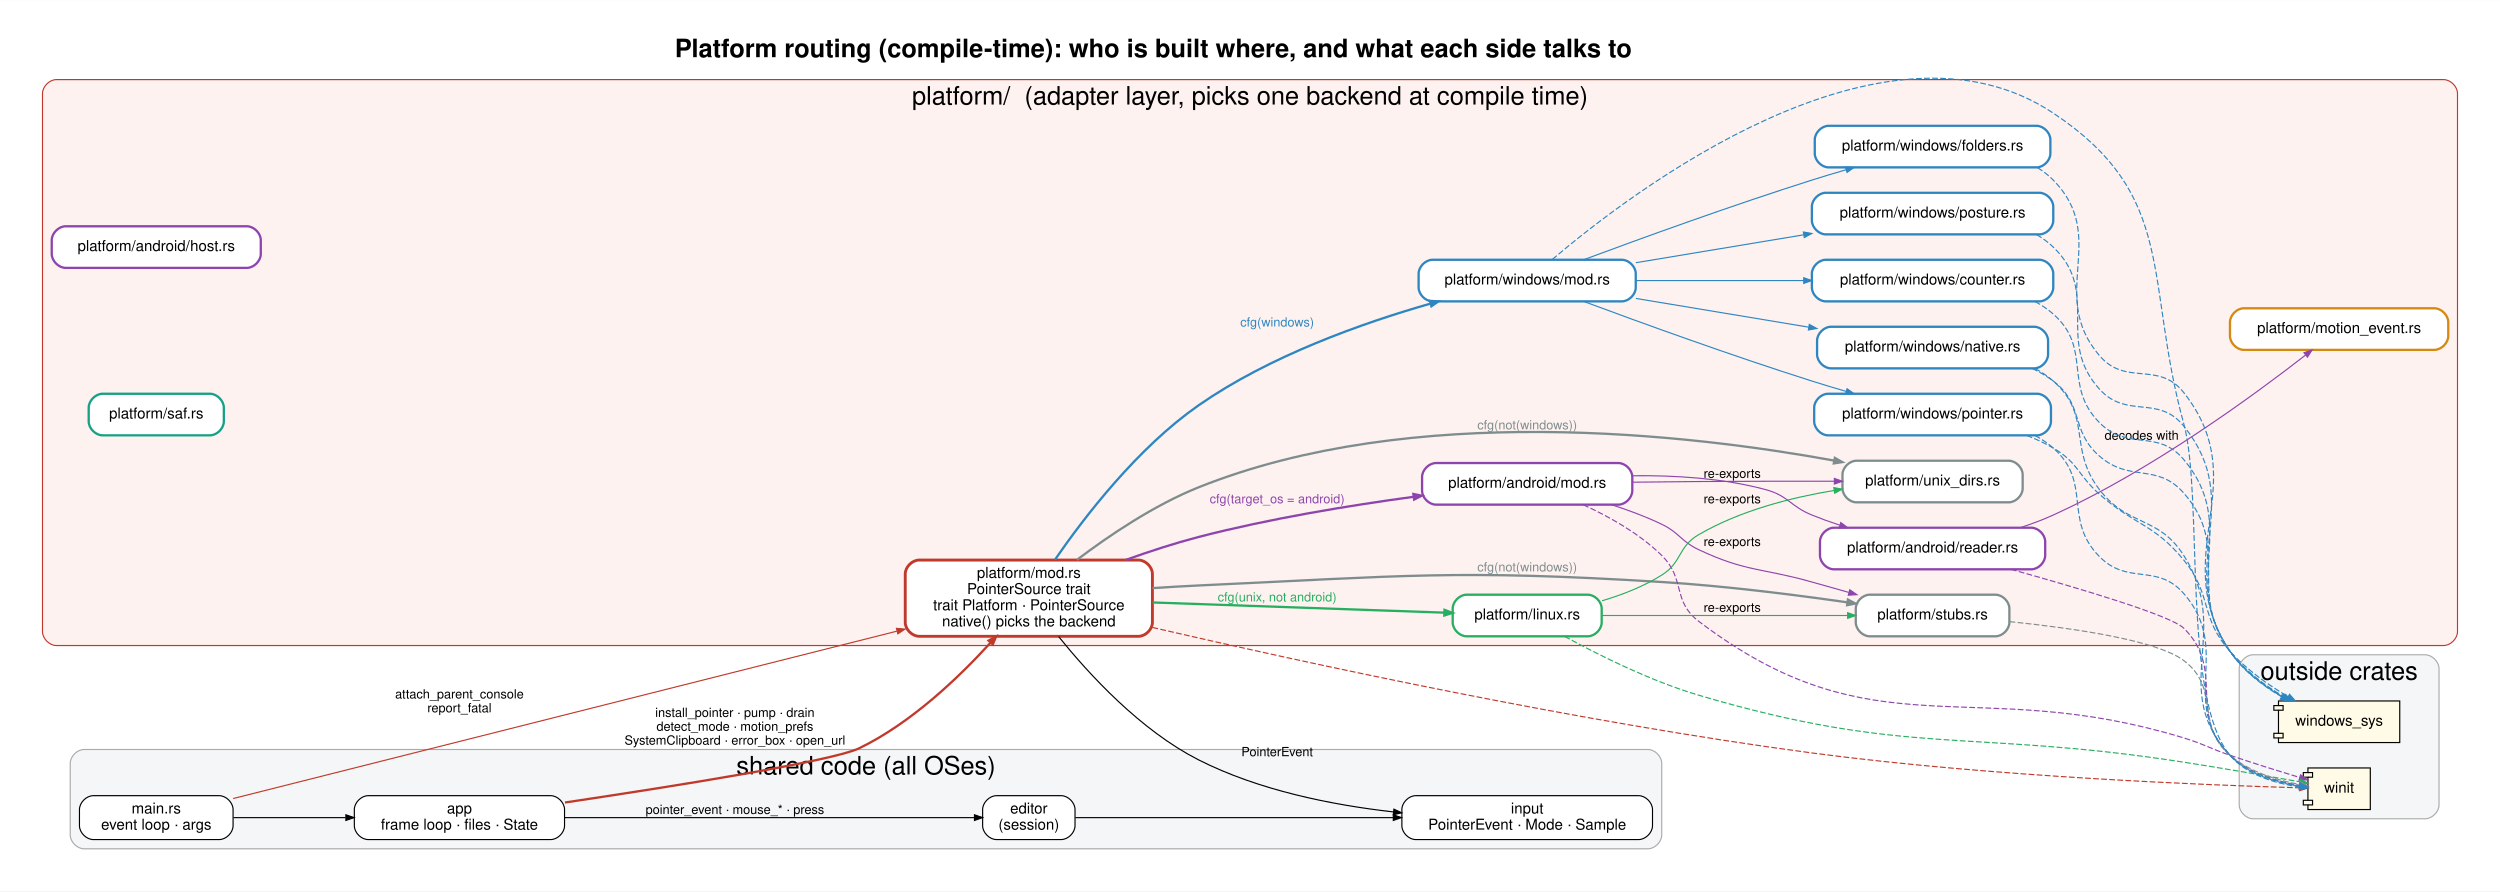
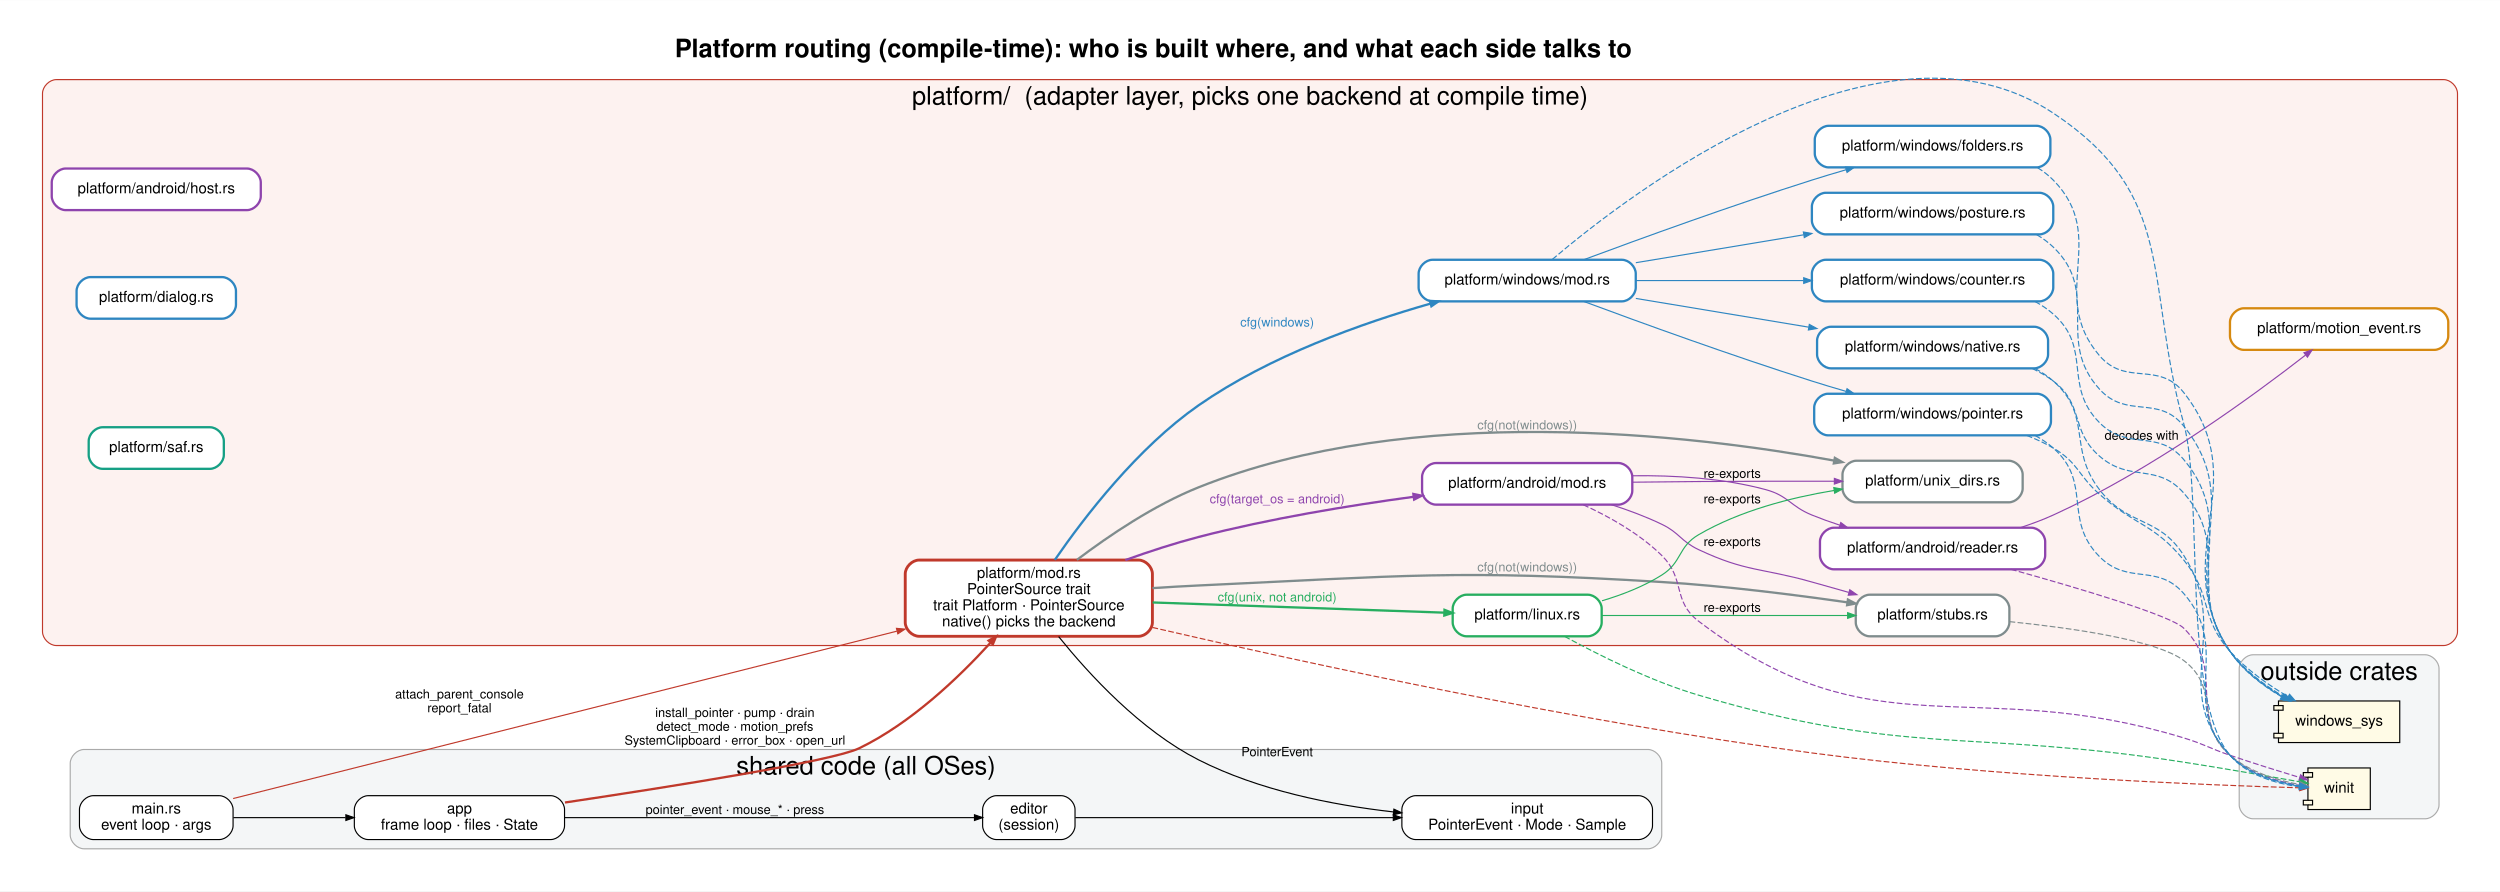
<svg xmlns="http://www.w3.org/2000/svg" width="2165pt" height="772pt" viewBox="0.00 0.00 2164.60 771.60">
  <g id="graph0" class="graph" transform="scale(1 1) rotate(0) translate(28.8 742.8)">
    <polygon fill="white" stroke="transparent" points="-28.8,28.8 -28.8,-742.8 2135.8,-742.8 2135.8,28.8 -28.8,28.8" />
    <text text-anchor="start" x="555.5" y="-693.4" font-family="Helvetica,sans-Serif" font-weight="bold" font-size="22.00">Platform routing (compile-time): who is built where, and what each side talks to</text>
    <g id="clust1" class="cluster">
      <path fill="#f4f6f7" stroke="#aaaaaa" d="M44,-8C44,-8 1398,-8 1398,-8 1404,-8 1410,-14 1410,-20 1410,-20 1410,-82 1410,-82 1410,-88 1404,-94 1398,-94 1398,-94 44,-94 44,-94 38,-94 32,-88 32,-82 32,-82 32,-20 32,-20 32,-14 38,-8 44,-8" />
      <text text-anchor="middle" x="721" y="-72.4" font-family="Helvetica,sans-Serif" font-size="22.00">shared code (all OSes)</text>
    </g>
    <g id="clust2" class="cluster">
      <path fill="#fdf2f0" stroke="#c0392b" d="M20,-184C20,-184 2087,-184 2087,-184 2093,-184 2099,-190 2099,-196 2099,-196 2099,-662 2099,-662 2099,-668 2093,-674 2087,-674 2087,-674 20,-674 20,-674 14,-674 8,-668 8,-662 8,-662 8,-196 8,-196 8,-190 14,-184 20,-184" />
      <text text-anchor="middle" x="1053.5" y="-652.4" font-family="Helvetica,sans-Serif" font-size="22.00">platform/  (adapter layer, picks one backend at compile time)</text>
    </g>
    <g id="clust3" class="cluster">
      <path fill="#f4f6f7" stroke="#aaaaaa" d="M1922,-34C1922,-34 2071,-34 2071,-34 2077,-34 2083,-40 2083,-46 2083,-46 2083,-164 2083,-164 2083,-170 2077,-176 2071,-176 2071,-176 1922,-176 1922,-176 1916,-176 1910,-170 1910,-164 1910,-164 1910,-46 1910,-46 1910,-40 1916,-34 1922,-34" />
      <text text-anchor="middle" x="1996.5" y="-154.4" font-family="Helvetica,sans-Serif" font-size="22.00">outside crates</text>
    </g>
    <g id="node1" class="node">
      <path fill="white" stroke="black" d="M448,-54C448,-54 290,-54 290,-54 284,-54 278,-48 278,-42 278,-42 278,-28 278,-28 278,-22 284,-16 290,-16 290,-16 448,-16 448,-16 454,-16 460,-22 460,-28 460,-28 460,-42 460,-42 460,-48 454,-54 448,-54" />
      <text text-anchor="middle" x="369" y="-38.6" font-family="Helvetica,sans-Serif" font-size="13.00">app</text>
      <text text-anchor="middle" x="369" y="-24.6" font-family="Helvetica,sans-Serif" font-size="13.00">frame loop · files · State</text>
    </g>
    <g id="node3" class="node">
      <path fill="white" stroke="black" d="M890,-54C890,-54 834,-54 834,-54 828,-54 822,-48 822,-42 822,-42 822,-28 822,-28 822,-22 828,-16 834,-16 834,-16 890,-16 890,-16 896,-16 902,-22 902,-28 902,-28 902,-42 902,-42 902,-48 896,-54 890,-54" />
      <text text-anchor="middle" x="862" y="-38.6" font-family="Helvetica,sans-Serif" font-size="13.00">editor</text>
      <text text-anchor="middle" x="862" y="-24.6" font-family="Helvetica,sans-Serif" font-size="13.00">(session)</text>
    </g>
    <g id="edge3" class="edge">
      <path fill="none" stroke="black" d="M460.06,-35C564.87,-35 733.88,-35 814.86,-35" />
      <polygon fill="black" stroke="black" points="814.95,-37.45 821.95,-35 814.95,-32.55 814.95,-37.45" />
      <text text-anchor="middle" x="607.5" y="-38.2" font-family="Helvetica,sans-Serif" font-size="11.00">pointer_event · mouse_* · press</text>
    </g>
    <g id="node5" class="node">
      <path fill="white" stroke="#c0392b" stroke-width="2.5" d="M957,-258C957,-258 767,-258 767,-258 761,-258 755,-252 755,-246 755,-246 755,-204 755,-204 755,-198 761,-192 767,-192 767,-192 957,-192 957,-192 963,-192 969,-198 969,-204 969,-204 969,-246 969,-246 969,-252 963,-258 957,-258" />
      <text text-anchor="middle" x="862" y="-242.6" font-family="Helvetica,sans-Serif" font-size="13.00">platform/mod.rs</text>
      <text text-anchor="middle" x="862" y="-228.6" font-family="Helvetica,sans-Serif" font-size="13.00">PointerSource trait</text>
      <text text-anchor="middle" x="862" y="-214.6" font-family="Helvetica,sans-Serif" font-size="13.00">trait Platform · PointerSource</text>
      <text text-anchor="middle" x="862" y="-200.6" font-family="Helvetica,sans-Serif" font-size="13.00">native() picks the backend</text>
    </g>
    <g id="edge2" class="edge">
      <path fill="none" stroke="#c0392b" stroke-width="2" d="M460.37,-48.09C554.79,-62.19 692.35,-84.06 715,-95 760.03,-116.74 801.58,-156.52 828.75,-186.37" />
      <polygon fill="#c0392b" stroke="#c0392b" stroke-width="2" points="827.15,-188.25 833.65,-191.82 830.8,-184.97 827.15,-188.25" />
      <text text-anchor="middle" x="607.5" y="-122.2" font-family="Helvetica,sans-Serif" font-size="11.00">install_pointer · pump · drain</text>
      <text text-anchor="middle" x="607.5" y="-110.2" font-family="Helvetica,sans-Serif" font-size="11.00">detect_mode · motion_prefs</text>
      <text text-anchor="middle" x="607.5" y="-98.2" font-family="Helvetica,sans-Serif" font-size="11.00">SystemClipboard · error_box · open_url</text>
    </g>
    <g id="node2" class="node">
      <path fill="white" stroke="black" d="M161,-54C161,-54 52,-54 52,-54 46,-54 40,-48 40,-42 40,-42 40,-28 40,-28 40,-22 46,-16 52,-16 52,-16 161,-16 161,-16 167,-16 173,-22 173,-28 173,-28 173,-42 173,-42 173,-48 167,-54 161,-54" />
      <text text-anchor="middle" x="106.5" y="-38.6" font-family="Helvetica,sans-Serif" font-size="13.00">main.rs</text>
      <text text-anchor="middle" x="106.5" y="-24.6" font-family="Helvetica,sans-Serif" font-size="13.00">event loop · args</text>
    </g>
    <g id="edge1" class="edge">
      <path fill="none" stroke="black" d="M173.24,-35C202.66,-35 237.97,-35 270.39,-35" />
      <polygon fill="black" stroke="black" points="270.69,-37.45 277.69,-35 270.69,-32.55 270.69,-37.45" />
    </g>
    <g id="edge4" class="edge">
      <path fill="none" stroke="#c0392b" d="M173.05,-51.53C301.56,-83.93 587.96,-156.15 747.74,-196.44" />
      <polygon fill="#c0392b" stroke="#c0392b" points="747.39,-198.88 754.78,-198.22 748.59,-194.13 747.39,-198.88" />
      <text text-anchor="middle" x="369" y="-138.2" font-family="Helvetica,sans-Serif" font-size="11.00">attach_parent_console</text>
      <text text-anchor="middle" x="369" y="-126.2" font-family="Helvetica,sans-Serif" font-size="11.00">report_fatal</text>
    </g>
    <g id="node4" class="node">
      <path fill="white" stroke="black" d="M1390,-54C1390,-54 1197,-54 1197,-54 1191,-54 1185,-48 1185,-42 1185,-42 1185,-28 1185,-28 1185,-22 1191,-16 1197,-16 1197,-16 1390,-16 1390,-16 1396,-16 1402,-22 1402,-28 1402,-28 1402,-42 1402,-42 1402,-48 1396,-54 1390,-54" />
      <text text-anchor="middle" x="1293.5" y="-38.6" font-family="Helvetica,sans-Serif" font-size="13.00">input</text>
      <text text-anchor="middle" x="1293.5" y="-24.6" font-family="Helvetica,sans-Serif" font-size="13.00">PointerEvent · Mode · Sample</text>
    </g>
    <g id="edge6" class="edge">
      <path fill="none" stroke="black" d="M902.25,-35C964.01,-35 1086.23,-35 1177.52,-35" />
      <polygon fill="black" stroke="black" points="1177.59,-37.45 1184.59,-35 1177.59,-32.55 1177.59,-37.45" />
    </g>
    <g id="edge5" class="edge">
      <path fill="none" stroke="black" d="M887.81,-191.73C914.11,-159.06 958.74,-110.5 1009,-85 1060.83,-58.71 1124.06,-45.98 1177.65,-39.93" />
      <polygon fill="black" stroke="black" points="1178.11,-42.34 1184.81,-39.15 1177.58,-37.47 1178.11,-42.34" />
      <text text-anchor="middle" x="1077" y="-88.2" font-family="Helvetica,sans-Serif" font-size="11.00">PointerEvent</text>
    </g>
    <g id="node7" class="node">
      <path fill="white" stroke="#8e44ad" stroke-width="2" d="M1372.5,-342C1372.5,-342 1214.5,-342 1214.5,-342 1208.5,-342 1202.5,-336 1202.5,-330 1202.5,-330 1202.5,-318 1202.5,-318 1202.5,-312 1208.5,-306 1214.5,-306 1214.5,-306 1372.5,-306 1372.5,-306 1378.5,-306 1384.5,-312 1384.5,-318 1384.5,-318 1384.5,-330 1384.5,-330 1384.5,-336 1378.5,-342 1372.5,-342" />
      <text text-anchor="middle" x="1293.5" y="-320.6" font-family="Helvetica,sans-Serif" font-size="13.00">platform/android/mod.rs</text>
    </g>
    <g id="edge7" class="edge">
      <path fill="none" stroke="#8e44ad" stroke-width="2" d="M945.53,-258.01C966.04,-265.36 988.12,-272.57 1009,-278 1070.09,-293.89 1140.08,-305.32 1195.23,-312.8" />
      <polygon fill="#8e44ad" stroke="#8e44ad" stroke-width="2" points="1194.96,-315.24 1202.23,-313.74 1195.61,-310.38 1194.96,-315.24" />
      <text text-anchor="middle" x="1077" y="-307.2" font-family="Helvetica,sans-Serif" font-size="11.00" fill="#8e44ad">cfg(target_os = android)</text>
    </g>
-     <g id="node9" class="node">
+     <g id="node10" class="node">
      <path fill="white" stroke="#27ae60" stroke-width="2" d="M1346,-228C1346,-228 1241,-228 1241,-228 1235,-228 1229,-222 1229,-216 1229,-216 1229,-204 1229,-204 1229,-198 1235,-192 1241,-192 1241,-192 1346,-192 1346,-192 1352,-192 1358,-198 1358,-204 1358,-204 1358,-216 1358,-216 1358,-222 1352,-228 1346,-228" />
      <text text-anchor="middle" x="1293.5" y="-206.6" font-family="Helvetica,sans-Serif" font-size="13.00">platform/linux.rs</text>
    </g>
    <g id="edge10" class="edge">
      <path fill="none" stroke="#27ae60" stroke-width="2" d="M969.17,-221.29C1047.78,-218.55 1152.74,-214.88 1221.45,-212.48" />
      <polygon fill="#27ae60" stroke="#27ae60" stroke-width="2" points="1221.9,-214.92 1228.81,-212.22 1221.73,-210.02 1221.9,-214.92" />
      <text text-anchor="middle" x="1077" y="-222.2" font-family="Helvetica,sans-Serif" font-size="11.00" fill="#27ae60">cfg(unix, not android)</text>
    </g>
-     <g id="node12" class="node">
+     <g id="node13" class="node">
      <path fill="white" stroke="#7f8c8d" stroke-width="2" d="M1699,-228C1699,-228 1590,-228 1590,-228 1584,-228 1578,-222 1578,-216 1578,-216 1578,-204 1578,-204 1578,-198 1584,-192 1590,-192 1590,-192 1699,-192 1699,-192 1705,-192 1711,-198 1711,-204 1711,-204 1711,-216 1711,-216 1711,-222 1705,-228 1699,-228" />
      <text text-anchor="middle" x="1644.5" y="-206.6" font-family="Helvetica,sans-Serif" font-size="13.00">platform/stubs.rs</text>
    </g>
    <g id="edge12" class="edge">
      <path fill="none" stroke="#7f8c8d" stroke-width="2" d="M969.01,-233.71C982.47,-234.61 996.05,-235.4 1009,-236 1187.04,-244.22 1232.11,-250 1410,-239 1464.1,-235.65 1524.85,-227.99 1570.82,-221.37" />
      <polygon fill="#7f8c8d" stroke="#7f8c8d" stroke-width="2" points="1571.2,-223.79 1577.78,-220.37 1570.5,-218.94 1571.2,-223.79" />
      <text text-anchor="middle" x="1293.5" y="-248.2" font-family="Helvetica,sans-Serif" font-size="11.00" fill="#7f8c8d">cfg(not(windows))</text>
    </g>
-     <g id="node13" class="node">
+     <g id="node14" class="node">
      <path fill="white" stroke="#7f8c8d" stroke-width="2" d="M1710.5,-344C1710.5,-344 1578.5,-344 1578.5,-344 1572.5,-344 1566.5,-338 1566.5,-332 1566.5,-332 1566.5,-320 1566.5,-320 1566.5,-314 1572.5,-308 1578.5,-308 1578.5,-308 1710.5,-308 1710.5,-308 1716.5,-308 1722.5,-314 1722.5,-320 1722.5,-320 1722.5,-332 1722.5,-332 1722.5,-338 1716.5,-344 1710.5,-344" />
      <text text-anchor="middle" x="1644.5" y="-322.6" font-family="Helvetica,sans-Serif" font-size="13.00">platform/unix_dirs.rs</text>
    </g>
    <g id="edge14" class="edge">
      <path fill="none" stroke="#7f8c8d" stroke-width="2" d="M903.61,-258.17C931.6,-279.34 970.56,-305.61 1009,-321 1193.94,-395.03 1434.2,-366.97 1559.35,-344.11" />
      <polygon fill="#7f8c8d" stroke="#7f8c8d" stroke-width="2" points="1559.88,-346.5 1566.32,-342.82 1558.99,-341.68 1559.88,-346.5" />
      <text text-anchor="middle" x="1293.5" y="-371.2" font-family="Helvetica,sans-Serif" font-size="11.00" fill="#7f8c8d">cfg(not(windows))</text>
    </g>
-     <g id="node16" class="node">
+     <g id="node17" class="node">
      <path fill="white" stroke="#2e86c1" stroke-width="2" d="M1375.5,-518C1375.5,-518 1211.5,-518 1211.5,-518 1205.5,-518 1199.5,-512 1199.5,-506 1199.5,-506 1199.5,-494 1199.5,-494 1199.5,-488 1205.5,-482 1211.5,-482 1211.5,-482 1375.5,-482 1375.5,-482 1381.5,-482 1387.5,-488 1387.5,-494 1387.5,-494 1387.5,-506 1387.5,-506 1387.5,-512 1381.5,-518 1375.5,-518" />
      <text text-anchor="middle" x="1293.5" y="-496.6" font-family="Helvetica,sans-Serif" font-size="13.00">platform/windows/mod.rs</text>
    </g>
    <g id="edge17" class="edge">
      <path fill="none" stroke="#2e86c1" stroke-width="2" d="M884.53,-258.19C910.17,-295.38 956.22,-355.25 1009,-392 1070.18,-434.6 1150.38,-463.11 1209.86,-480.08" />
      <polygon fill="#2e86c1" stroke="#2e86c1" stroke-width="2" points="1209.24,-482.45 1216.64,-481.99 1210.56,-477.74 1209.24,-482.45" />
      <text text-anchor="middle" x="1077" y="-460.2" font-family="Helvetica,sans-Serif" font-size="11.00" fill="#2e86c1">cfg(windows)</text>
    </g>
-     <g id="node20" class="node">
+     <g id="node21" class="node">
      <polygon fill="#fffbe6" stroke="black" points="2023.5,-78 1969.5,-78 1969.5,-74 1965.5,-74 1965.5,-70 1969.5,-70 1969.5,-50 1965.5,-50 1965.5,-46 1969.5,-46 1969.5,-42 2023.5,-42 2023.5,-78" />
      <polyline fill="none" stroke="black" points="1969.5,-74 1973.5,-74 1973.5,-70 1969.5,-70 " />
      <polyline fill="none" stroke="black" points="1969.5,-50 1973.5,-50 1973.5,-46 1969.5,-46 " />
      <text text-anchor="middle" x="1996.5" y="-56.6" font-family="Helvetica,sans-Serif" font-size="13.00">winit</text>
    </g>
    <g id="edge24" class="edge">
      <path fill="none" stroke="#c0392b" stroke-dasharray="5,2" d="M969.01,-199.66C1101.69,-168.95 1336.3,-117.98 1540,-91 1697.06,-70.2 1886.55,-62.98 1962.08,-60.82" />
      <polygon fill="#c0392b" stroke="#c0392b" points="1962.52,-63.26 1969.45,-60.61 1962.38,-58.36 1962.52,-63.26" />
    </g>
    <g id="node6" class="node">
-       <path fill="white" stroke="#8e44ad" stroke-width="2" d="M185,-547C185,-547 28,-547 28,-547 22,-547 16,-541 16,-535 16,-535 16,-523 16,-523 16,-517 22,-511 28,-511 28,-511 185,-511 185,-511 191,-511 197,-517 197,-523 197,-523 197,-535 197,-535 197,-541 191,-547 185,-547" />
-       <text text-anchor="middle" x="106.5" y="-525.6" font-family="Helvetica,sans-Serif" font-size="13.00">platform/android/host.rs</text>
+       <path fill="white" stroke="#8e44ad" stroke-width="2" d="M185,-597C185,-597 28,-597 28,-597 22,-597 16,-591 16,-585 16,-585 16,-573 16,-573 16,-567 22,-561 28,-561 28,-561 185,-561 185,-561 191,-561 197,-567 197,-573 197,-573 197,-585 197,-585 197,-591 191,-597 185,-597" />
+       <text text-anchor="middle" x="106.5" y="-575.6" font-family="Helvetica,sans-Serif" font-size="13.00">platform/android/host.rs</text>
    </g>
    <g id="node8" class="node">
      <path fill="white" stroke="#8e44ad" stroke-width="2" d="M1730,-286C1730,-286 1559,-286 1559,-286 1553,-286 1547,-280 1547,-274 1547,-274 1547,-262 1547,-262 1547,-256 1553,-250 1559,-250 1559,-250 1730,-250 1730,-250 1736,-250 1742,-256 1742,-262 1742,-262 1742,-274 1742,-274 1742,-280 1736,-286 1730,-286" />
      <text text-anchor="middle" x="1644.5" y="-264.6" font-family="Helvetica,sans-Serif" font-size="13.00">platform/android/reader.rs</text>
    </g>
    <g id="edge30" class="edge">
      <path fill="none" stroke="#8e44ad" d="M1384.59,-331C1420.99,-331.47 1463.05,-328.97 1500,-319 1519.59,-313.71 1521.22,-304.68 1540,-297 1547.69,-293.86 1555.84,-290.93 1564.05,-288.24" />
      <polygon fill="#8e44ad" stroke="#8e44ad" points="1565.03,-290.5 1570.96,-286.03 1563.54,-285.83 1565.03,-290.5" />
    </g>
    <g id="edge33" class="edge">
      <path fill="none" stroke="#8e44ad" d="M1366.35,-305.98C1381.11,-301.25 1396.31,-295.58 1410,-289 1425.55,-281.52 1426.39,-274.36 1442,-267 1482.98,-247.69 1496.41,-251.33 1540,-239 1550.31,-236.08 1561.2,-233.01 1571.9,-230.01" />
      <polygon fill="#8e44ad" stroke="#8e44ad" points="1572.81,-232.3 1578.89,-228.05 1571.49,-227.58 1572.81,-232.3" />
      <text text-anchor="middle" x="1471" y="-270.2" font-family="Helvetica,sans-Serif" font-size="11.00">re-exports</text>
    </g>
    <g id="edge34" class="edge">
      <path fill="none" stroke="#8e44ad" d="M1384.59,-325.42C1403.55,-325.66 1423.43,-325.87 1442,-326 1480.53,-326.26 1523.22,-326.3 1559.34,-326.25" />
      <polygon fill="#8e44ad" stroke="#8e44ad" points="1559.48,-328.7 1566.47,-326.24 1559.47,-323.8 1559.48,-328.7" />
      <text text-anchor="middle" x="1471" y="-329.2" font-family="Helvetica,sans-Serif" font-size="11.00">re-exports</text>
    </g>
    <g id="edge8" class="edge">
      <path fill="none" stroke="#8e44ad" stroke-dasharray="5,2" d="M1342.01,-305.9C1364.57,-295.58 1390.75,-280.89 1410,-262 1430.74,-241.65 1418.87,-222.58 1442,-205 1594.87,-88.86 1678.4,-160.14 1862,-104 1880.16,-98.45 1884.04,-95.15 1902,-89 1921.87,-82.2 1944.35,-75.2 1962.29,-69.79" />
      <polygon fill="#8e44ad" stroke="#8e44ad" points="1963.17,-72.08 1969.17,-67.72 1961.76,-67.39 1963.17,-72.08" />
    </g>
-     <g id="node10" class="node">
+     <g id="node11" class="node">
      <path fill="white" stroke="#d68910" stroke-width="2" d="M2079,-476C2079,-476 1914,-476 1914,-476 1908,-476 1902,-470 1902,-464 1902,-464 1902,-452 1902,-452 1902,-446 1908,-440 1914,-440 1914,-440 2079,-440 2079,-440 2085,-440 2091,-446 2091,-452 2091,-452 2091,-464 2091,-464 2091,-470 2085,-476 2079,-476" />
      <text text-anchor="middle" x="1996.5" y="-454.6" font-family="Helvetica,sans-Serif" font-size="13.00">platform/motion_event.rs</text>
    </g>
    <g id="edge35" class="edge">
      <path fill="none" stroke="#8e44ad" d="M1720.54,-286.08C1730.28,-289.28 1739.99,-292.91 1749,-297 1834.09,-335.6 1923.34,-401.16 1967.43,-435.5" />
      <polygon fill="#8e44ad" stroke="#8e44ad" points="1966.07,-437.55 1973.09,-439.93 1969.09,-433.69 1966.07,-437.55" />
      <text text-anchor="middle" x="1825.5" y="-362.2" font-family="Helvetica,sans-Serif" font-size="11.00">decodes with</text>
    </g>
    <g id="edge9" class="edge">
      <path fill="none" stroke="#8e44ad" stroke-dasharray="5,2" d="M1712.37,-249.99C1771.82,-233.46 1850.99,-209.92 1862,-199 1898.94,-162.37 1864.34,-124.89 1902,-89 1918.22,-73.54 1942.52,-66.32 1962.29,-62.94" />
      <polygon fill="#8e44ad" stroke="#8e44ad" points="1962.79,-65.34 1969.34,-61.86 1962.05,-60.5 1962.79,-65.34" />
    </g>
+     <g id="node9" class="node">
+       <path fill="white" stroke="#2e86c1" stroke-width="2" d="M163.5,-503C163.5,-503 49.5,-503 49.5,-503 43.5,-503 37.5,-497 37.5,-491 37.5,-491 37.5,-479 37.5,-479 37.5,-473 43.5,-467 49.5,-467 49.5,-467 163.5,-467 163.5,-467 169.5,-467 175.5,-473 175.5,-479 175.5,-479 175.5,-491 175.5,-491 175.5,-497 169.5,-503 163.5,-503" />
+       <text text-anchor="middle" x="106.5" y="-481.6" font-family="Helvetica,sans-Serif" font-size="13.00">platform/dialog.rs</text>
+     </g>
    <g id="edge31" class="edge">
      <path fill="none" stroke="#27ae60" d="M1358.11,-210C1418.12,-210 1508.01,-210 1570.82,-210" />
      <polygon fill="#27ae60" stroke="#27ae60" points="1570.96,-212.45 1577.96,-210 1570.96,-207.55 1570.96,-212.45" />
      <text text-anchor="middle" x="1471" y="-213.2" font-family="Helvetica,sans-Serif" font-size="11.00">re-exports</text>
    </g>
    <g id="edge32" class="edge">
      <path fill="none" stroke="#27ae60" d="M1358.28,-222.74C1375.88,-227.96 1394.4,-235.17 1410,-245 1427.83,-256.23 1423.79,-269.39 1442,-280 1477.47,-300.65 1521.47,-312.03 1559.29,-318.3" />
      <polygon fill="#27ae60" stroke="#27ae60" points="1558.98,-320.74 1566.28,-319.42 1559.75,-315.9 1558.98,-320.74" />
      <text text-anchor="middle" x="1471" y="-307.2" font-family="Helvetica,sans-Serif" font-size="11.00">re-exports</text>
    </g>
    <g id="edge11" class="edge">
      <path fill="none" stroke="#27ae60" stroke-dasharray="5,2" d="M1325.92,-191.9C1355.06,-175.95 1400.11,-153.38 1442,-141 1622.71,-87.59 1675.79,-111.89 1862,-83 1896.35,-77.67 1935.53,-70.83 1962.52,-66" />
      <polygon fill="#27ae60" stroke="#27ae60" points="1962.99,-68.4 1969.45,-64.75 1962.13,-63.58 1962.99,-68.4" />
    </g>
-     <g id="node11" class="node">
-       <path fill="white" stroke="#16a085" stroke-width="2" d="M153,-402C153,-402 60,-402 60,-402 54,-402 48,-396 48,-390 48,-390 48,-378 48,-378 48,-372 54,-366 60,-366 60,-366 153,-366 153,-366 159,-366 165,-372 165,-378 165,-378 165,-390 165,-390 165,-396 159,-402 153,-402" />
-       <text text-anchor="middle" x="106.5" y="-380.6" font-family="Helvetica,sans-Serif" font-size="13.00">platform/saf.rs</text>
+     <g id="node12" class="node">
+       <path fill="white" stroke="#16a085" stroke-width="2" d="M153,-373C153,-373 60,-373 60,-373 54,-373 48,-367 48,-361 48,-361 48,-349 48,-349 48,-343 54,-337 60,-337 60,-337 153,-337 153,-337 159,-337 165,-343 165,-349 165,-349 165,-361 165,-361 165,-367 159,-373 153,-373" />
+       <text text-anchor="middle" x="106.5" y="-351.6" font-family="Helvetica,sans-Serif" font-size="13.00">platform/saf.rs</text>
    </g>
    <g id="edge13" class="edge">
      <path fill="none" stroke="#7f8c8d" stroke-dasharray="5,2" d="M1711.12,-204.7C1765.92,-199.11 1838.7,-188.63 1862,-171 1894.34,-146.54 1871.22,-115.4 1902,-89 1918.89,-74.52 1942.96,-67.26 1962.45,-63.63" />
      <polygon fill="#7f8c8d" stroke="#7f8c8d" points="1962.91,-66.04 1969.4,-62.45 1962.09,-61.21 1962.91,-66.04" />
    </g>
-     <g id="node14" class="node">
+     <g id="node15" class="node">
      <path fill="white" stroke="#2e86c1" stroke-width="2" d="M1737,-518C1737,-518 1552,-518 1552,-518 1546,-518 1540,-512 1540,-506 1540,-506 1540,-494 1540,-494 1540,-488 1546,-482 1552,-482 1552,-482 1737,-482 1737,-482 1743,-482 1749,-488 1749,-494 1749,-494 1749,-506 1749,-506 1749,-512 1743,-518 1737,-518" />
      <text text-anchor="middle" x="1644.5" y="-496.6" font-family="Helvetica,sans-Serif" font-size="13.00">platform/windows/counter.rs</text>
    </g>
-     <g id="node21" class="node">
+     <g id="node22" class="node">
      <polygon fill="#fffbe6" stroke="black" points="2049,-136 1944,-136 1944,-132 1940,-132 1940,-128 1944,-128 1944,-108 1940,-108 1940,-104 1944,-104 1944,-100 2049,-100 2049,-136" />
      <polyline fill="none" stroke="black" points="1944,-132 1948,-132 1948,-128 1944,-128 " />
      <polyline fill="none" stroke="black" points="1944,-108 1948,-108 1948,-104 1944,-104 " />
      <text text-anchor="middle" x="1996.5" y="-114.6" font-family="Helvetica,sans-Serif" font-size="13.00">windows_sys</text>
    </g>
    <g id="edge15" class="edge">
      <path fill="none" stroke="#2e86c1" stroke-dasharray="5,2" d="M1733.25,-481.85C1738.91,-478.77 1744.23,-475.19 1749,-471 1783.11,-441.03 1757.07,-409.28 1789,-377 1813.91,-351.82 1839.26,-372.16 1862,-345 1910.72,-286.81 1858.24,-241 1902,-179 1913.65,-162.5 1931.3,-149.32 1948.15,-139.5" />
      <polygon fill="#2e86c1" stroke="#2e86c1" points="1949.41,-141.61 1954.3,-136.04 1947,-137.34 1949.41,-141.61" />
    </g>
-     <g id="node15" class="node">
+     <g id="node16" class="node">
      <path fill="white" stroke="#2e86c1" stroke-width="2" d="M1734.5,-634C1734.5,-634 1554.5,-634 1554.5,-634 1548.5,-634 1542.5,-628 1542.5,-622 1542.5,-622 1542.5,-610 1542.5,-610 1542.5,-604 1548.5,-598 1554.5,-598 1554.5,-598 1734.5,-598 1734.5,-598 1740.5,-598 1746.5,-604 1746.5,-610 1746.5,-610 1746.5,-622 1746.5,-622 1746.5,-628 1740.5,-634 1734.5,-634" />
      <text text-anchor="middle" x="1644.5" y="-612.6" font-family="Helvetica,sans-Serif" font-size="13.00">platform/windows/folders.rs</text>
    </g>
    <g id="edge16" class="edge">
      <path fill="none" stroke="#2e86c1" stroke-dasharray="5,2" d="M1735.41,-597.73C1740.35,-594.67 1744.94,-591.12 1749,-587 1798,-537.21 1743.6,-488.09 1789,-435 1812.02,-408.08 1840.08,-430.83 1862,-403 1924.58,-323.56 1846.18,-263.33 1902,-179 1912.86,-162.59 1929.81,-149.6 1946.32,-139.9" />
      <polygon fill="#2e86c1" stroke="#2e86c1" points="1947.96,-141.79 1952.85,-136.22 1945.55,-137.52 1947.96,-141.79" />
    </g>
    <g id="edge29" class="edge">
      <path fill="none" stroke="#2e86c1" d="M1387.57,-500C1432.22,-500 1486.05,-500 1532.79,-500" />
      <polygon fill="#2e86c1" stroke="#2e86c1" points="1532.93,-502.45 1539.93,-500 1532.93,-497.55 1532.93,-502.45" />
    </g>
    <g id="edge28" class="edge">
      <path fill="none" stroke="#2e86c1" d="M1342.62,-518.14C1391.88,-536.45 1470.81,-565.08 1540,-587 1549.54,-590.02 1559.62,-593.05 1569.61,-595.95" />
      <polygon fill="#2e86c1" stroke="#2e86c1" points="1569.09,-598.35 1576.49,-597.94 1570.45,-593.64 1569.09,-598.35" />
    </g>
-     <g id="node17" class="node">
+     <g id="node18" class="node">
      <path fill="white" stroke="#2e86c1" stroke-width="2" d="M1732.5,-460C1732.5,-460 1556.5,-460 1556.5,-460 1550.5,-460 1544.5,-454 1544.5,-448 1544.5,-448 1544.5,-436 1544.5,-436 1544.5,-430 1550.5,-424 1556.5,-424 1556.5,-424 1732.5,-424 1732.5,-424 1738.5,-424 1744.5,-430 1744.5,-436 1744.5,-436 1744.5,-448 1744.5,-448 1744.5,-454 1738.5,-460 1732.5,-460" />
      <text text-anchor="middle" x="1644.5" y="-438.6" font-family="Helvetica,sans-Serif" font-size="13.00">platform/windows/native.rs</text>
    </g>
    <g id="edge26" class="edge">
      <path fill="none" stroke="#2e86c1" d="M1387.57,-484.53C1433.66,-476.87 1489.53,-467.59 1537.29,-459.65" />
      <polygon fill="#2e86c1" stroke="#2e86c1" points="1537.77,-462.05 1544.28,-458.49 1536.97,-457.22 1537.77,-462.05" />
    </g>
-     <g id="node18" class="node">
+     <g id="node19" class="node">
      <path fill="white" stroke="#2e86c1" stroke-width="2" d="M1735,-402C1735,-402 1554,-402 1554,-402 1548,-402 1542,-396 1542,-390 1542,-390 1542,-378 1542,-378 1542,-372 1548,-366 1554,-366 1554,-366 1735,-366 1735,-366 1741,-366 1747,-372 1747,-378 1747,-378 1747,-390 1747,-390 1747,-396 1741,-402 1735,-402" />
      <text text-anchor="middle" x="1644.5" y="-380.6" font-family="Helvetica,sans-Serif" font-size="13.00">platform/windows/pointer.rs</text>
    </g>
    <g id="edge25" class="edge">
      <path fill="none" stroke="#2e86c1" d="M1342.62,-481.86C1391.88,-463.55 1470.81,-434.92 1540,-413 1549.54,-409.98 1559.62,-406.95 1569.61,-404.05" />
      <polygon fill="#2e86c1" stroke="#2e86c1" points="1570.45,-406.36 1576.49,-402.06 1569.09,-401.65 1570.45,-406.36" />
    </g>
-     <g id="node19" class="node">
+     <g id="node20" class="node">
      <path fill="white" stroke="#2e86c1" stroke-width="2" d="M1737,-576C1737,-576 1552,-576 1552,-576 1546,-576 1540,-570 1540,-564 1540,-564 1540,-552 1540,-552 1540,-546 1546,-540 1552,-540 1552,-540 1737,-540 1737,-540 1743,-540 1749,-546 1749,-552 1749,-552 1749,-564 1749,-564 1749,-570 1743,-576 1737,-576" />
      <text text-anchor="middle" x="1644.5" y="-554.6" font-family="Helvetica,sans-Serif" font-size="13.00">platform/windows/posture.rs</text>
    </g>
    <g id="edge27" class="edge">
      <path fill="none" stroke="#2e86c1" d="M1387.57,-515.47C1432.22,-522.89 1486.05,-531.83 1532.79,-539.6" />
      <polygon fill="#2e86c1" stroke="#2e86c1" points="1532.63,-542.06 1539.93,-540.79 1533.43,-537.22 1532.63,-542.06" />
    </g>
    <g id="edge18" class="edge">
      <path fill="none" stroke="#2e86c1" stroke-dasharray="5,2" d="M1315.27,-518.35C1382.96,-575.87 1601.38,-743.1 1749,-645 1857,-573.23 1827.65,-501.04 1862,-376 1879.06,-313.91 1860.31,-138.07 1902,-89 1916.77,-71.62 1941.74,-64.49 1962.16,-61.64" />
      <polygon fill="#2e86c1" stroke="#2e86c1" points="1962.51,-64.07 1969.17,-60.81 1961.93,-59.2 1962.51,-64.07" />
    </g>
    <g id="edge20" class="edge">
      <path fill="none" stroke="#2e86c1" stroke-dasharray="5,2" d="M1733.25,-423.85C1738.91,-420.77 1744.23,-417.19 1749,-413 1783.11,-383.03 1761.34,-355 1789,-319 1814.08,-286.36 1839.87,-296.71 1862,-262 1904.42,-195.45 1848.29,-146.82 1902,-89 1917.35,-72.48 1941.91,-65.29 1962.01,-62.2" />
      <polygon fill="#2e86c1" stroke="#2e86c1" points="1962.57,-64.6 1969.18,-61.24 1961.92,-59.74 1962.57,-64.6" />
    </g>
    <g id="edge19" class="edge">
      <path fill="none" stroke="#2e86c1" stroke-dasharray="5,2" d="M1730.78,-423.89C1737.24,-420.81 1743.41,-417.21 1749,-413 1776.08,-392.58 1763.41,-370.27 1789,-348 1815.72,-324.74 1838.62,-342.61 1862,-316 1903.87,-268.35 1864.2,-229.94 1902,-179 1914.14,-162.64 1932.07,-149.44 1948.99,-139.55" />
      <polygon fill="#2e86c1" stroke="#2e86c1" points="1950.28,-141.63 1955.16,-136.06 1947.86,-137.37 1950.28,-141.63" />
    </g>
    <g id="edge22" class="edge">
      <path fill="none" stroke="#2e86c1" stroke-dasharray="5,2" d="M1733.25,-365.85C1738.91,-362.77 1744.23,-359.19 1749,-355 1783.11,-325.03 1757.07,-293.28 1789,-261 1813.91,-235.82 1838.7,-255.68 1862,-229 1904.57,-180.26 1856.76,-135.27 1902,-89 1917.77,-72.87 1942.31,-65.67 1962.3,-62.48" />
      <polygon fill="#2e86c1" stroke="#2e86c1" points="1962.84,-64.88 1969.43,-61.47 1962.16,-60.03 1962.84,-64.88" />
    </g>
    <g id="edge21" class="edge">
      <path fill="none" stroke="#2e86c1" stroke-dasharray="5,2" d="M1726.03,-365.91C1734.03,-362.8 1741.83,-359.19 1749,-355 1770.7,-342.31 1770.17,-331.66 1789,-315 1819.83,-287.73 1835.85,-289.79 1862,-258 1887,-227.6 1875.73,-208.31 1902,-179 1916.06,-163.32 1935.02,-149.96 1952.2,-139.78" />
      <polygon fill="#2e86c1" stroke="#2e86c1" points="1953.6,-141.79 1958.44,-136.17 1951.15,-137.55 1953.6,-141.79" />
    </g>
    <g id="edge23" class="edge">
      <path fill="none" stroke="#2e86c1" stroke-dasharray="5,2" d="M1734.66,-539.74C1739.84,-536.69 1744.69,-533.13 1749,-529 1790.48,-489.2 1750.41,-448.6 1789,-406 1812.78,-379.75 1839.73,-401.55 1862,-374 1917.63,-305.21 1852.23,-252.14 1902,-179 1913.27,-162.45 1930.67,-149.32 1947.42,-139.55" />
      <polygon fill="#2e86c1" stroke="#2e86c1" points="1948.64,-141.67 1953.54,-136.1 1946.24,-137.4 1948.64,-141.67" />
    </g>
  </g>
</svg>
